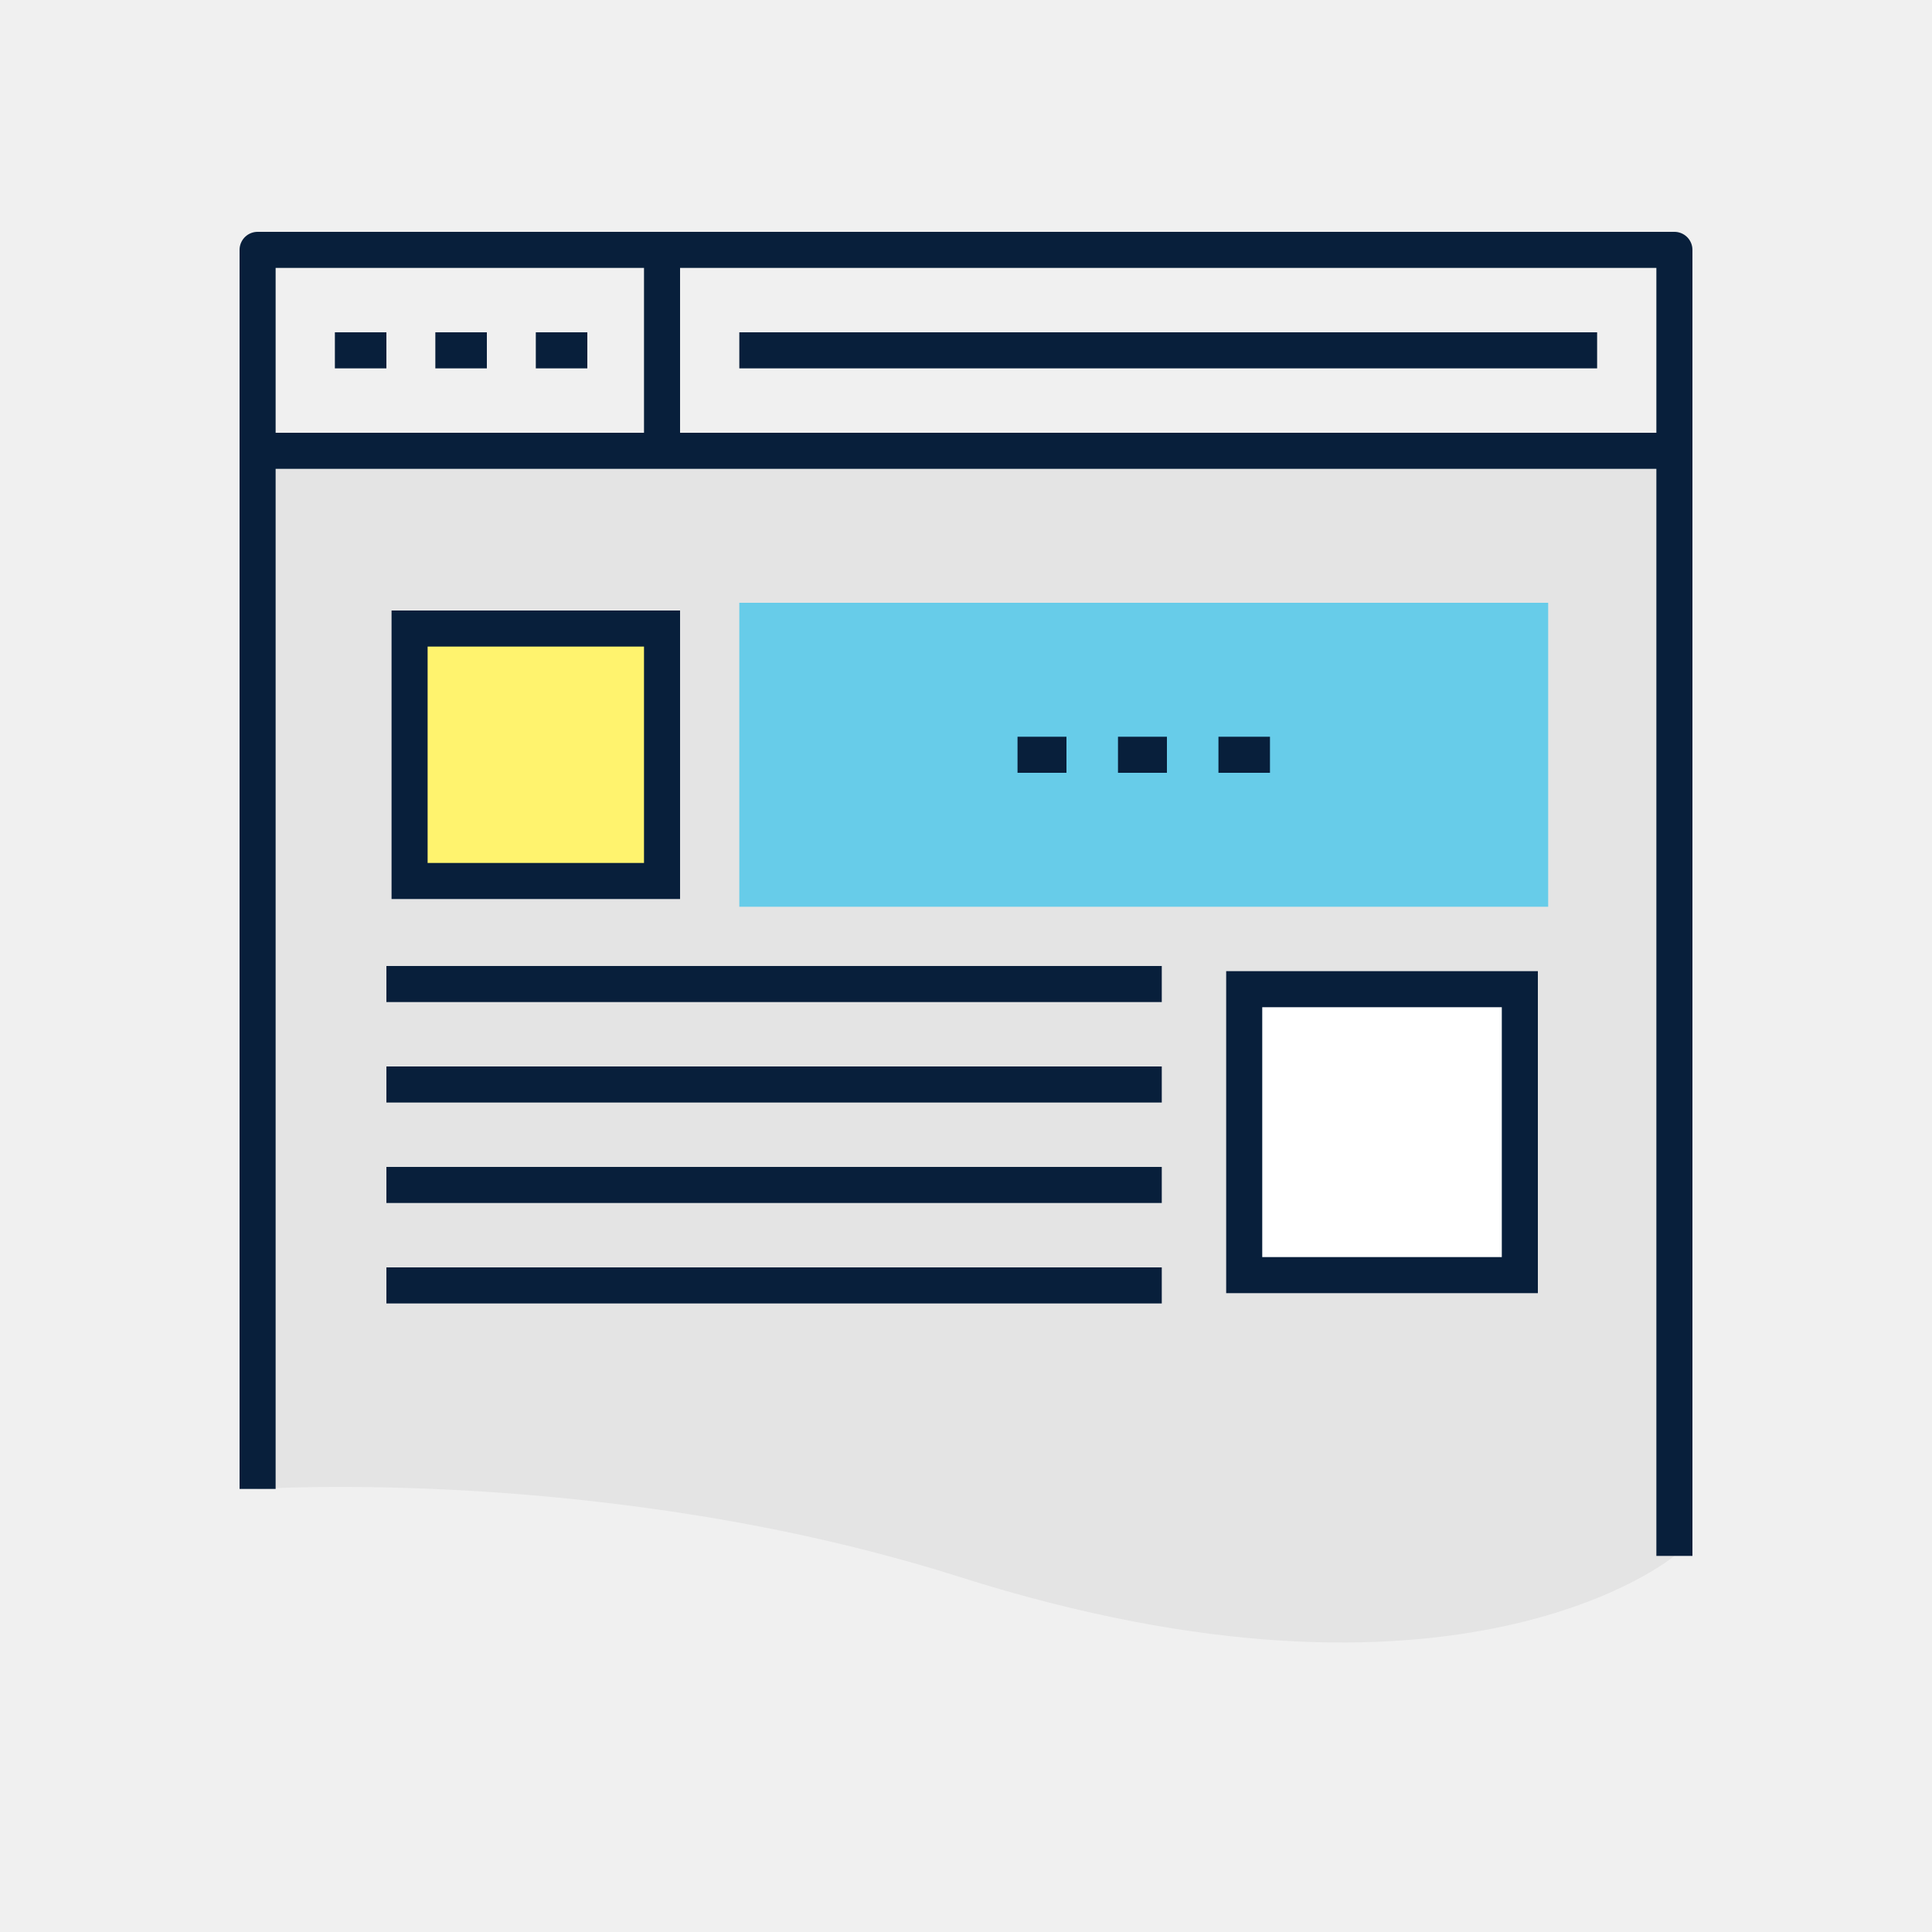
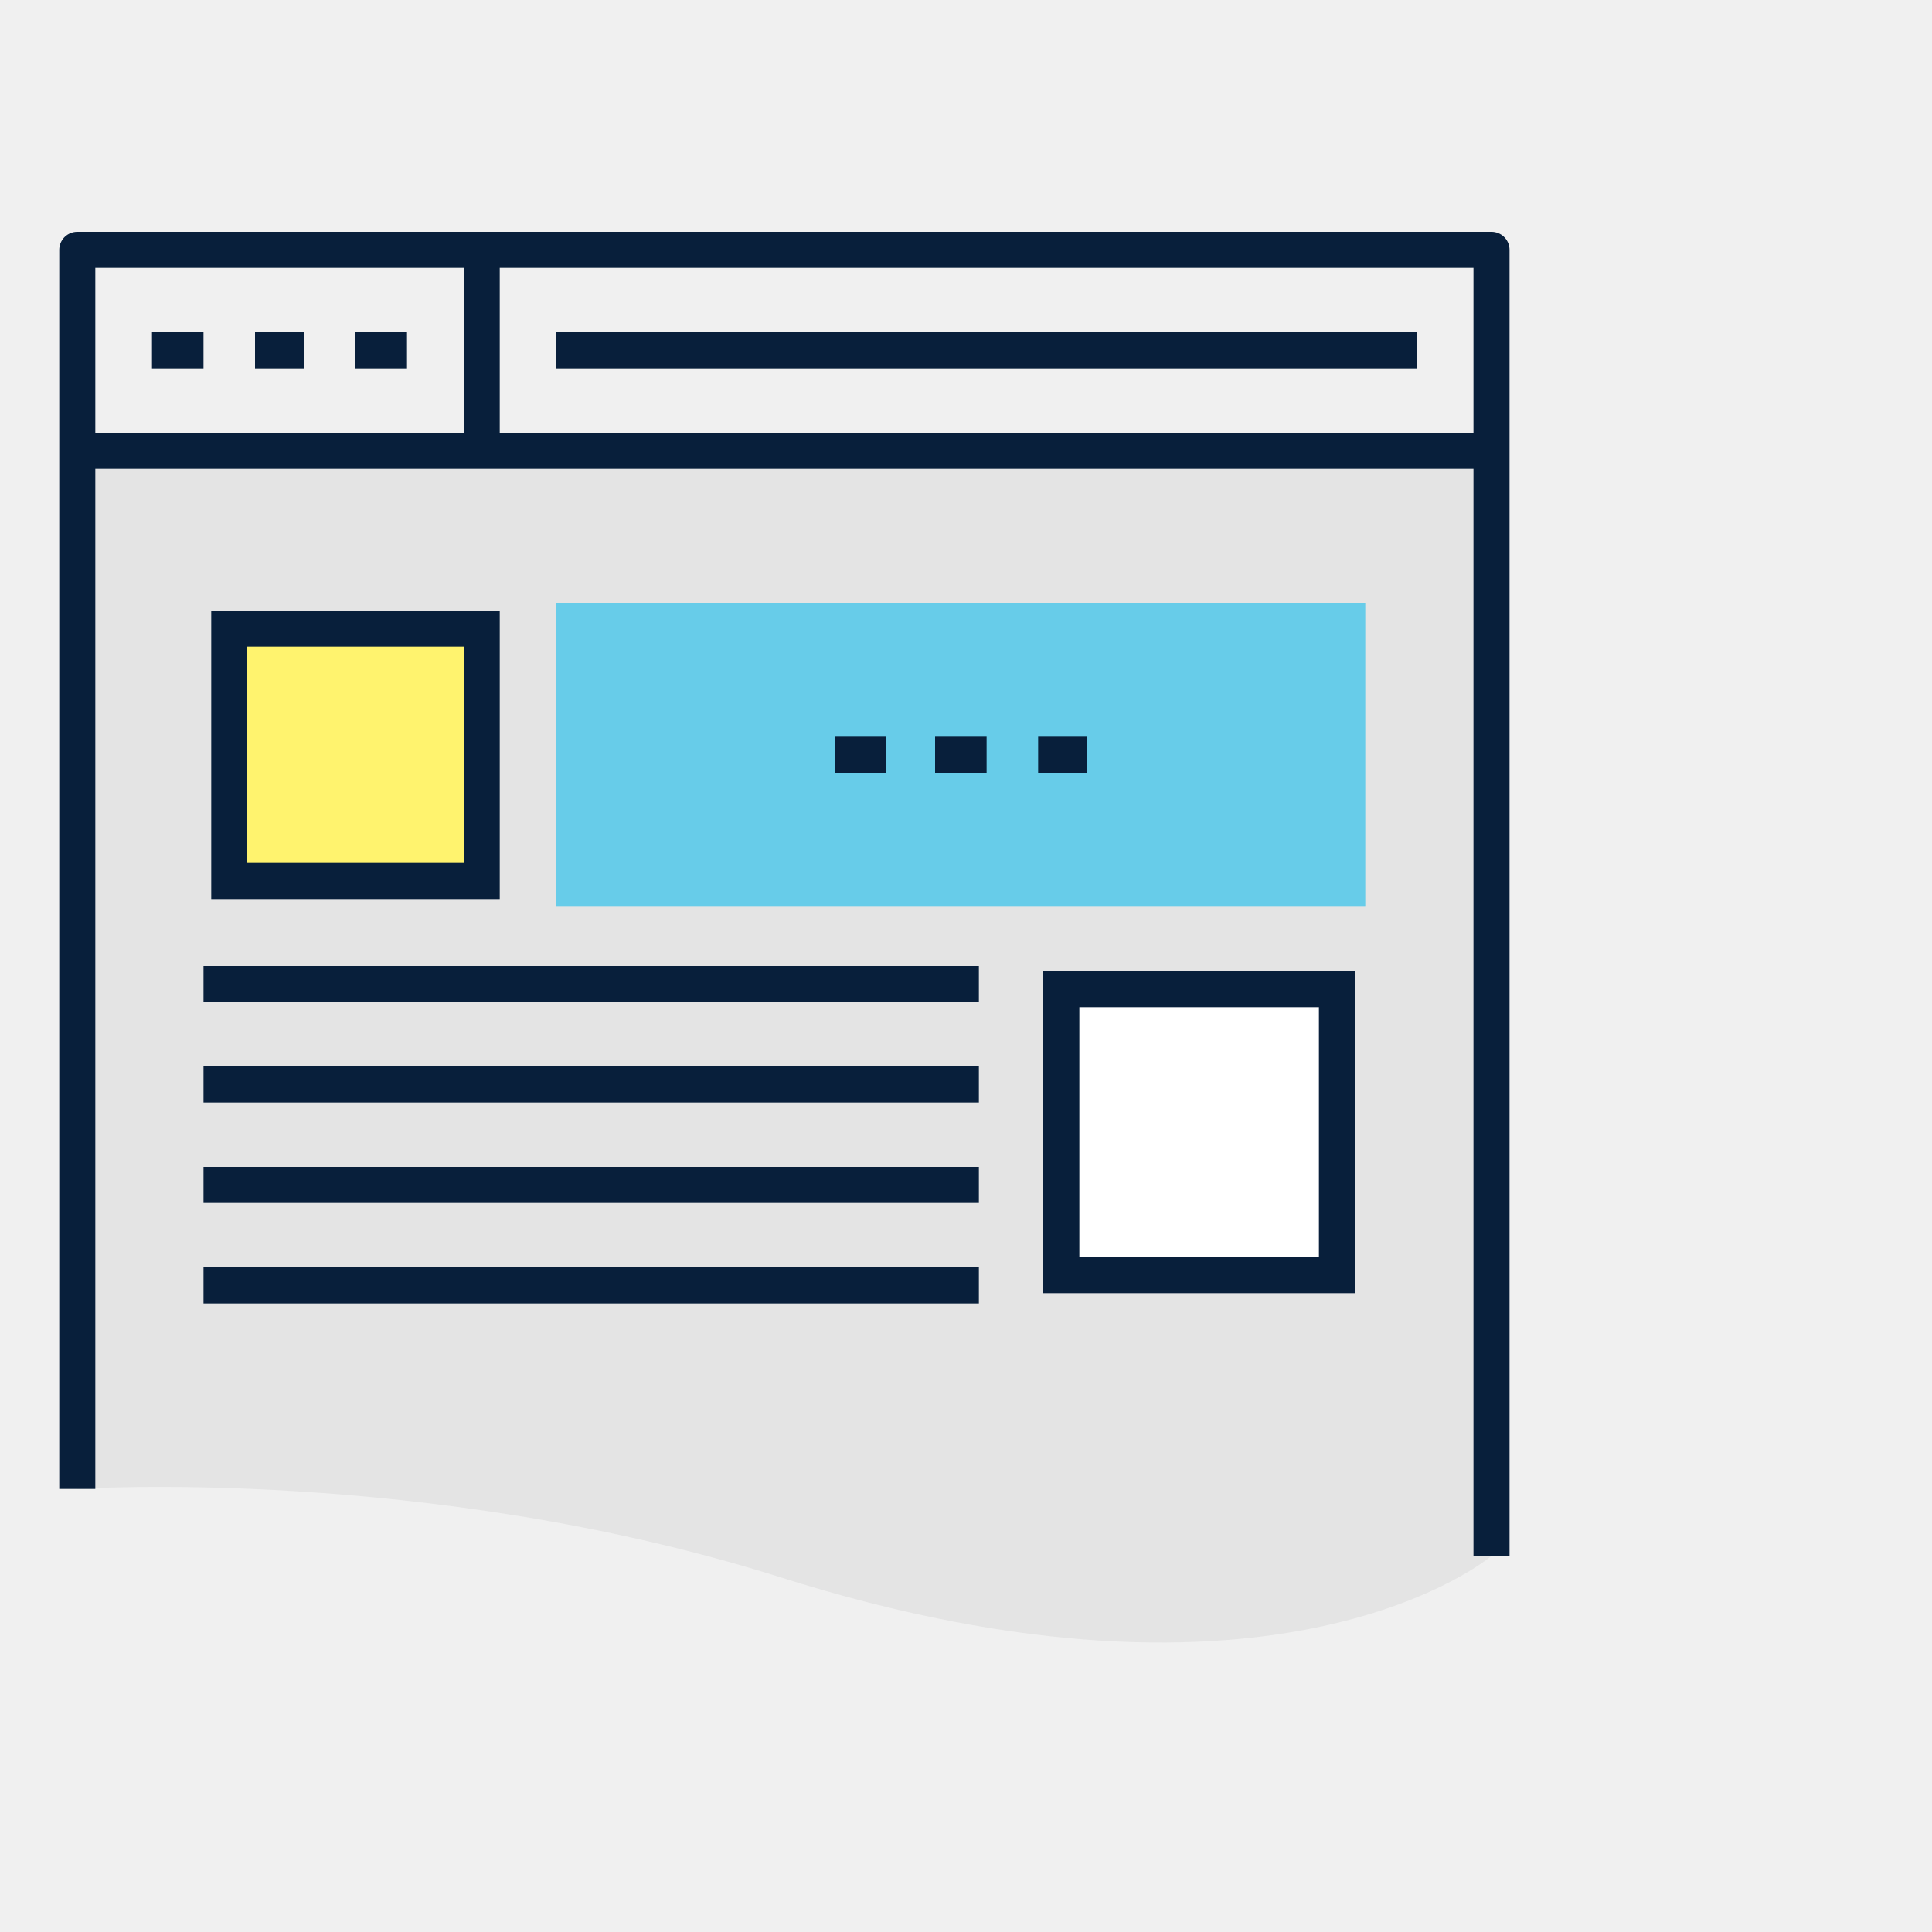
<svg xmlns="http://www.w3.org/2000/svg" version="1.1" id="Layer_1" x="0px" y="0px" viewBox="0 0 75 75" style="enable-background:new 0 0 75 75;" xml:space="preserve">
  <g>
    <g>
-       <path style="fill:#E4E4E4;" d="M37.2,61.2C56.7,67.4,65,60.4,65,60.4V17.5H10v40.3C10,57.8,23.6,56.9,37.2,61.2z" />
-       <polyline style="fill:none;stroke:#081F3B;stroke-width:1.4;stroke-linejoin:round;stroke-miterlimit:10;" points="65,60.4     65,9.7 10,9.7 10,57.8   " />
+       <path style="fill:#E4E4E4;" d="M30.2,61.2c19.5,6.2,27.7-0.8,27.7-0.8V17.5H3v40.3C3,57.8,16.5,56.9,30.2,61.2z" />
+       <polyline style="fill:none;stroke:#081F3B;stroke-width:1.4;stroke-linejoin:round;stroke-miterlimit:10;" points="57.9,60.4     57.9,9.7 3,9.7 3,57.8   " />
      <g>
-         <line style="fill:none;stroke:#081F3B;stroke-width:1.4;stroke-linejoin:round;stroke-miterlimit:10;" x1="10" y1="17.5" x2="65" y2="17.5" />
-         <line style="fill:none;stroke:#081F3B;stroke-width:1.4;stroke-linejoin:round;stroke-miterlimit:10;" x1="13" y1="13.6" x2="15" y2="13.6" />
-         <line style="fill:none;stroke:#081F3B;stroke-width:1.4;stroke-linejoin:round;stroke-miterlimit:10;" x1="16.9" y1="13.6" x2="18.9" y2="13.6" />
-         <line style="fill:none;stroke:#081F3B;stroke-width:1.4;stroke-linejoin:round;stroke-miterlimit:10;" x1="20.8" y1="13.6" x2="22.8" y2="13.6" />
-         <line style="fill:none;stroke:#081F3B;stroke-width:1.4;stroke-linejoin:round;stroke-miterlimit:10;" x1="25.7" y1="9.7" x2="25.7" y2="17.5" />
-         <line style="fill:none;stroke:#081F3B;stroke-width:1.4;stroke-linejoin:round;stroke-miterlimit:10;" x1="28.7" y1="13.6" x2="62" y2="13.6" />
-         <rect x="15.9" y="24.4" style="fill:#FFF36E;" width="9.8" height="9.8" />
-         <rect x="15.9" y="24.4" style="fill:none;stroke:#081F3B;stroke-width:1.4;stroke-miterlimit:10;" width="9.8" height="9.8" />
-         <rect x="48.3" y="38.4" style="fill:#FFFFFF;" width="10.7" height="11.1" />
-         <rect x="48.3" y="38.4" style="fill:none;stroke:#081F3B;stroke-width:1.4;stroke-miterlimit:10;" width="10.7" height="11.1" />
-         <rect x="28.7" y="23.4" style="fill:#67CCE9;" width="31.4" height="11.8" />
-         <line style="fill:none;stroke:#081F3B;stroke-width:1.4;stroke-linejoin:round;stroke-miterlimit:10;" x1="15" y1="49.9" x2="45.1" y2="49.9" />
-         <line style="fill:none;stroke:#081F3B;stroke-width:1.4;stroke-linejoin:round;stroke-miterlimit:10;" x1="15" y1="46" x2="45.1" y2="46" />
-         <line style="fill:none;stroke:#081F3B;stroke-width:1.4;stroke-linejoin:round;stroke-miterlimit:10;" x1="15" y1="42.1" x2="45.1" y2="42.1" />
-         <line style="fill:none;stroke:#081F3B;stroke-width:1.4;stroke-linejoin:round;stroke-miterlimit:10;" x1="15" y1="38.2" x2="45.1" y2="38.2" />
+         <line style="fill:none;stroke:#081F3B;stroke-width:1.4;stroke-linejoin:round;stroke-miterlimit:10;" x1="3" y1="17.5" x2="57.9" y2="17.5" />
+         <line style="fill:none;stroke:#081F3B;stroke-width:1.4;stroke-linejoin:round;stroke-miterlimit:10;" x1="5.9" y1="13.6" x2="7.9" y2="13.6" />
+         <line style="fill:none;stroke:#081F3B;stroke-width:1.4;stroke-linejoin:round;stroke-miterlimit:10;" x1="9.9" y1="13.6" x2="11.8" y2="13.6" />
+         <line style="fill:none;stroke:#081F3B;stroke-width:1.4;stroke-linejoin:round;stroke-miterlimit:10;" x1="13.8" y1="13.6" x2="15.8" y2="13.6" />
+         <line style="fill:none;stroke:#081F3B;stroke-width:1.4;stroke-linejoin:round;stroke-miterlimit:10;" x1="18.7" y1="9.7" x2="18.7" y2="17.5" />
+         <line style="fill:none;stroke:#081F3B;stroke-width:1.4;stroke-linejoin:round;stroke-miterlimit:10;" x1="21.6" y1="13.6" x2="55" y2="13.6" />
+         <rect x="8.9" y="24.4" style="fill:#FFF36E;" width="9.8" height="9.8" />
+         <rect x="8.9" y="24.4" style="fill:none;stroke:#081F3B;stroke-width:1.4;stroke-miterlimit:10;" width="9.8" height="9.8" />
+         <rect x="41.2" y="38.4" style="fill:#FFFFFF;" width="10.7" height="11.1" />
+         <rect x="41.2" y="38.4" style="fill:none;stroke:#081F3B;stroke-width:1.4;stroke-miterlimit:10;" width="10.7" height="11.1" />
+         <rect x="21.6" y="23.4" style="fill:#67CCE9;" width="31.4" height="11.8" />
+         <line style="fill:none;stroke:#081F3B;stroke-width:1.4;stroke-linejoin:round;stroke-miterlimit:10;" x1="7.9" y1="49.9" x2="38" y2="49.9" />
+         <line style="fill:none;stroke:#081F3B;stroke-width:1.4;stroke-linejoin:round;stroke-miterlimit:10;" x1="7.9" y1="46" x2="38" y2="46" />
+         <line style="fill:none;stroke:#081F3B;stroke-width:1.4;stroke-linejoin:round;stroke-miterlimit:10;" x1="7.9" y1="42.1" x2="38" y2="42.1" />
+         <line style="fill:none;stroke:#081F3B;stroke-width:1.4;stroke-linejoin:round;stroke-miterlimit:10;" x1="7.9" y1="38.2" x2="38" y2="38.2" />
        <g>
-           <line style="fill:none;stroke:#081F3B;stroke-width:1.4;stroke-linejoin:round;stroke-miterlimit:10;" x1="39.5" y1="29.3" x2="41.4" y2="29.3" />
+           <line style="fill:none;stroke:#081F3B;stroke-width:1.4;stroke-linejoin:round;stroke-miterlimit:10;" x1="32.4" y1="29.3" x2="34.4" y2="29.3" />
        </g>
        <g>
-           <line style="fill:none;stroke:#081F3B;stroke-width:1.4;stroke-linejoin:round;stroke-miterlimit:10;" x1="43.4" y1="29.3" x2="45.3" y2="29.3" />
+           <line style="fill:none;stroke:#081F3B;stroke-width:1.4;stroke-linejoin:round;stroke-miterlimit:10;" x1="36.3" y1="29.3" x2="38.3" y2="29.3" />
        </g>
        <g>
-           <line style="fill:none;stroke:#081F3B;stroke-width:1.4;stroke-linejoin:round;stroke-miterlimit:10;" x1="47.3" y1="29.3" x2="49.3" y2="29.3" />
+           <line style="fill:none;stroke:#081F3B;stroke-width:1.4;stroke-linejoin:round;stroke-miterlimit:10;" x1="40.3" y1="29.3" x2="42.2" y2="29.3" />
        </g>
      </g>
    </g>
  </g>
</svg>
